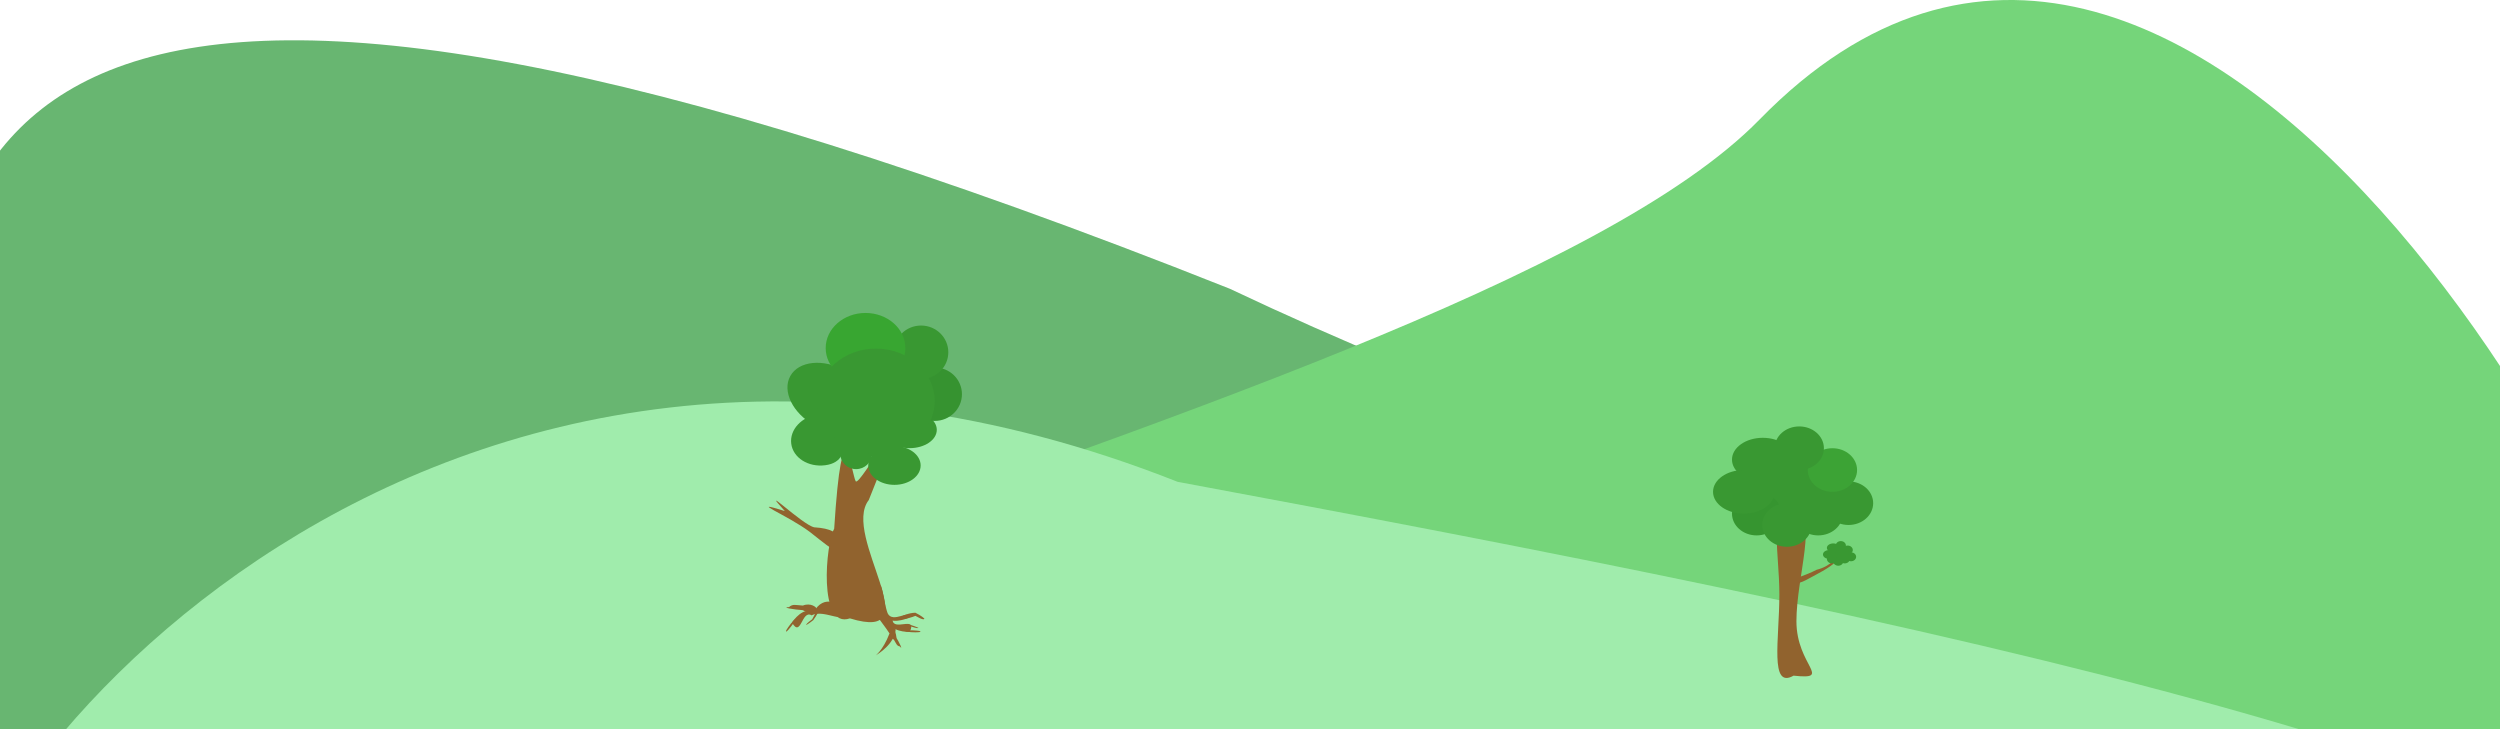
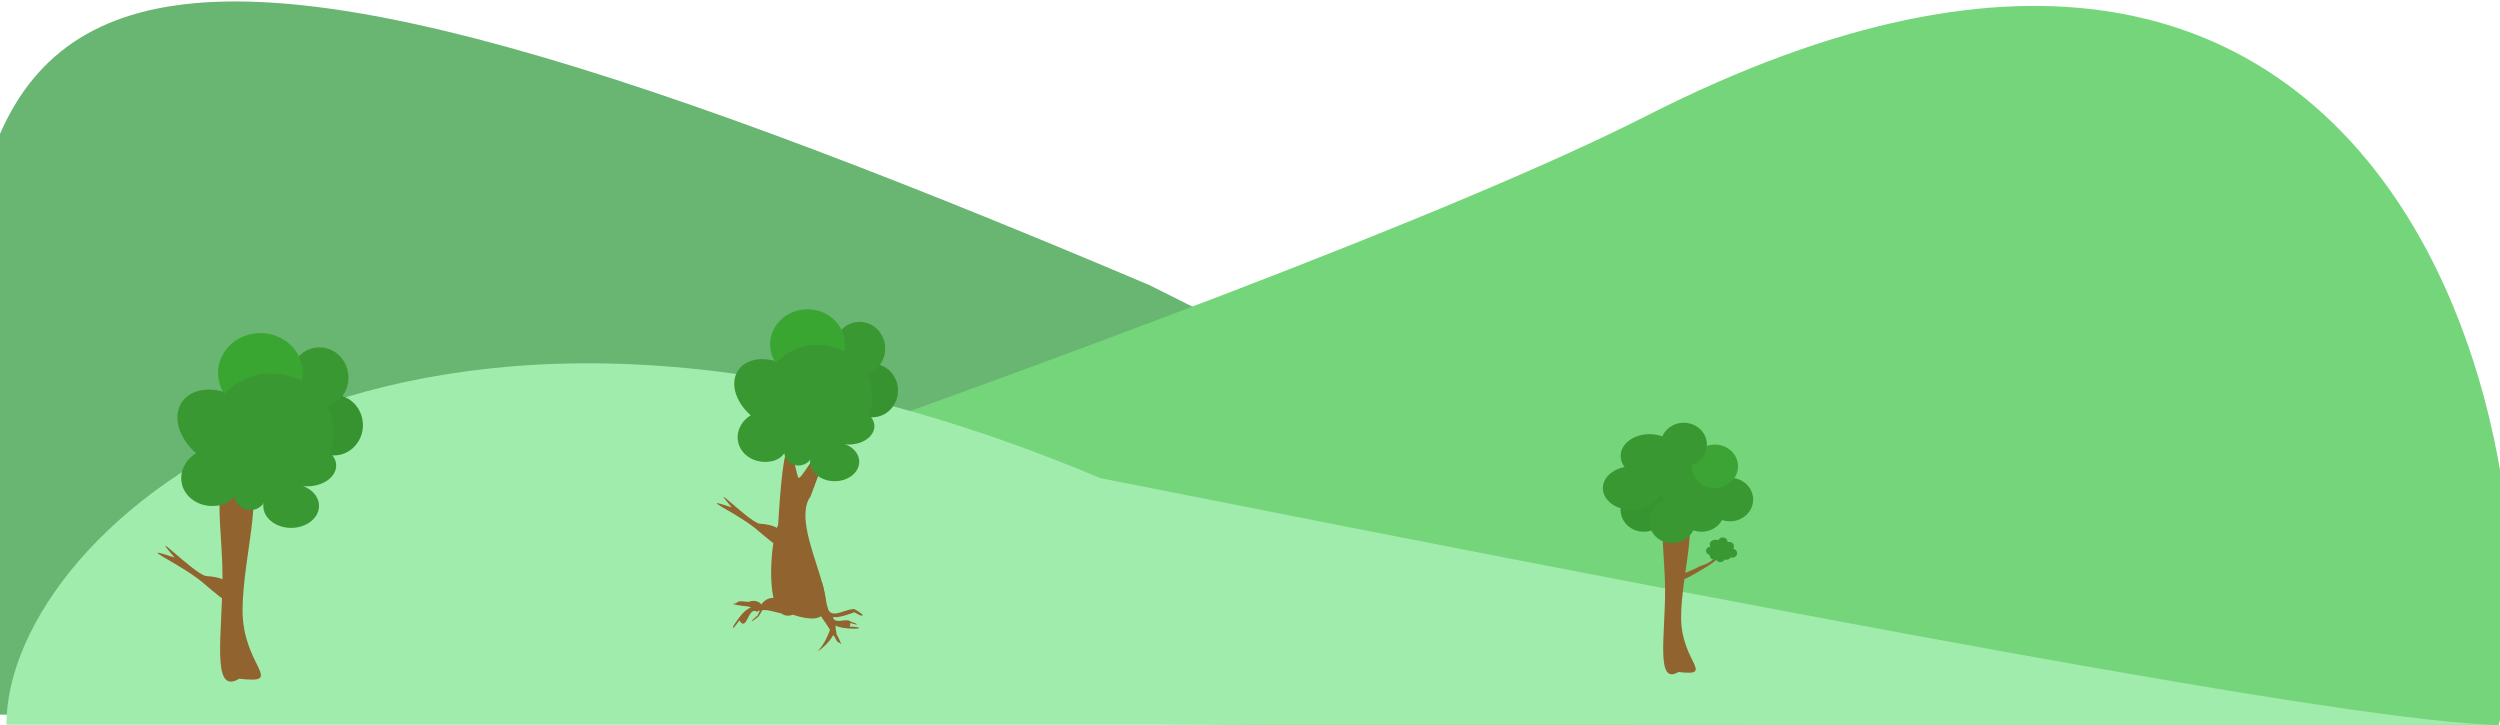
- <svg xmlns="http://www.w3.org/2000/svg" width="1366" height="398" viewBox="0 0 1366 398" fill="none">
-   <path d="M1378.25 453.283C1378.25 750.27 880.034 621.283 552.253 621.283C224.472 621.283 -58.538 863.27 -41.247 258.783C-41.247 58.58 14.461 -103.73 671.961 157.77C1168.46 392.77 1378.25 253.08 1378.25 453.283Z" fill="#68B671" />
-   <path d="M1464.46 432.27C1464.46 548.802 1277.02 643.27 1099.46 643.27C921.901 643.27 -30.039 687.802 -30.039 571.27C-30.039 385.27 792.461 238.27 961.461 65.27C1195.9 -174.722 1464.46 315.738 1464.46 432.27Z" fill="#75D57A" />
-   <path d="M1492.46 536.27C1492.46 645.07 1011.19 719.77 702.461 719.77C393.734 719.77 -33.539 645.07 -33.539 536.27C-33.539 427.47 235.961 102.27 643.461 263.27C1030.46 335.27 1492.46 427.47 1492.46 536.27Z" fill="#A0ECAC" />
-   <path d="M456.22 299.687C455.147 301.057 449.909 296.447 442.562 290.696C429.964 281.246 407.628 272.655 428.818 279.241C413.928 262.919 438.268 286.686 444.854 288.118C463.755 289.264 457.292 298.317 456.22 299.687Z" fill="#91632E" />
-   <path d="M474.694 273.228C459.517 292.7 509.342 351.689 464.385 337.882C446.917 343.957 451.213 296.709 455.795 288.916C460.376 217.389 465.337 258.91 467.535 262.919C469.732 266.928 503.272 202.847 474.694 273.228Z" fill="#91632E" />
-   <path d="M432.335 242.457C431.342 234.772 438.038 227.572 447.292 226.376C456.546 225.18 460.025 231.065 461.018 238.75C462.012 246.435 460.143 253.011 450.889 254.207C441.635 255.403 433.329 250.142 432.335 242.457Z" fill="#399832" />
-   <path d="M431.816 205.473C436.407 197.188 449.756 195.806 461.632 202.386C473.509 208.967 473.219 217.584 468.629 225.869C464.039 234.154 456.886 238.969 445.009 232.389C433.133 225.808 427.226 213.758 431.816 205.473Z" fill="#399832" />
-   <ellipse cx="467.763" cy="248.029" rx="8.591" ry="8.304" fill="#399832" />
-   <ellipse cx="482.081" cy="243.447" rx="8.591" ry="8.304" fill="#399832" />
-   <ellipse cx="496.971" cy="234.857" rx="14.89" ry="10.022" fill="#399832" />
-   <ellipse cx="510.716" cy="215.385" rx="14.89" ry="14.604" fill="#369330" />
-   <ellipse cx="503.271" cy="192.477" rx="14.89" ry="14.604" fill="#399832" />
-   <ellipse cx="472.918" cy="190.186" rx="21.763" ry="19.186" fill="#38A631" />
-   <ellipse cx="488.724" cy="254.329" rx="14.318" ry="10.595" fill="#399832" />
-   <ellipse cx="478.644" cy="219.107" rx="32.072" ry="28.635" fill="#399832" />
-   <path d="M497.103 345.273C495.998 345.34 486.097 345.308 485.702 338.836C473.822 340.229 474.144 328.869 475.249 328.801C481.275 317.346 480.411 335.303 487.703 338.714C488.098 345.186 501.315 336.163 497.103 345.273Z" fill="#91632E" />
-   <path d="M501.787 343.042C501.774 343.324 500.991 343.389 497.401 342.202C493.471 342.79 488.779 342.959 490.112 342.252C490.125 341.97 494.281 341.292 497.437 341.436C500.518 342.345 501.787 343.042 501.787 343.042Z" fill="#91632E" />
-   <path d="M491.256 343.001C491.305 342.723 492.091 342.757 495.501 344.388C499.474 344.301 504.151 344.725 502.739 345.258C502.69 345.536 498.482 345.684 495.37 345.143C492.428 343.853 491.256 343.001 491.256 343.001Z" fill="#91632E" />
-   <path d="M479.709 332.481C482.314 331.69 484.983 337.024 489.404 343.958C488.725 351.976 479.636 357.394 478.702 357.989C477.769 358.584 482.425 355.698 486.023 346.113C481.603 339.179 476.301 334.654 479.709 332.481Z" fill="#91632E" />
-   <path d="M491.74 353.247C489.894 352.835 489.858 351.852 488.436 349.57C485.861 347.966 486.187 345.236 486.59 344.985C486.992 344.734 489.011 341.667 489.894 348.661C491.316 350.943 493.592 355.698 491.74 353.247Z" fill="#91632E" />
-   <path d="M496.17 337.658C495.17 338.133 485.974 341.797 483.192 335.94C472.689 341.666 478.965 324.95 479.965 324.475C481.28 311.599 482.711 329.067 485.002 335.08C487.784 340.937 497.602 332.503 496.17 337.658Z" fill="#91632E" />
-   <path d="M505.047 337.944C505.047 338.576 504.188 338.803 500.179 336.512C495.884 338.23 490.729 339.089 492.161 337.371C492.161 336.739 496.7 334.794 500.179 334.794C503.615 336.512 505.047 337.944 505.047 337.944Z" fill="#91632E" />
-   <path d="M432.731 340.173C433.31 339.23 439.022 331.144 444.548 334.537C450.23 324.011 459.345 330.799 458.765 331.742C464.683 343.254 450.478 332.234 443.499 336.245C437.973 332.852 437.77 348.853 432.731 340.173Z" fill="#91632E" />
-   <path d="M440.57 341.474C440.346 341.301 440.743 340.622 443.776 338.366C445.553 334.811 448.109 330.872 447.921 332.37C448.145 332.542 446.313 336.334 444.383 338.834C441.87 340.835 440.57 341.474 440.57 341.474Z" fill="#91632E" />
-   <path d="M437.948 336.692C438.148 336.891 437.669 337.515 434.375 339.37C432.165 342.673 429.132 346.257 429.507 344.796C429.307 344.596 431.602 341.066 433.833 338.829C436.578 337.161 437.948 336.692 437.948 336.692Z" fill="#91632E" />
-   <path d="M431.115 331.718C433.269 329.865 434.546 330.65 438.694 330.875C443.001 329.157 446.174 331.844 446.136 332.535C446.099 333.226 448.203 338.212 438.558 333.377C434.41 333.152 426.373 331.862 431.115 331.718Z" fill="#91632E" />
-   <path d="M981.565 339.406C981.565 363.856 1001.76 371.509 980.012 369.179C966.808 376.687 972.245 349.358 972.245 324.908C972.245 300.458 966.032 280.637 980.012 280.637C993.992 280.637 981.565 314.956 981.565 339.406Z" fill="#91632E" />
-   <ellipse cx="981.048" cy="268.986" rx="20.194" ry="17.864" fill="#399832" />
-   <ellipse cx="959.818" cy="280.637" rx="13.463" ry="11.909" fill="#369530" />
-   <ellipse cx="976.387" cy="286.85" rx="13.463" ry="11.909" fill="#399832" />
-   <ellipse cx="993.475" cy="280.637" rx="13.463" ry="11.909" fill="#399832" />
-   <ellipse cx="1010.04" cy="274.941" rx="13.463" ry="11.909" fill="#399832" />
-   <ellipse cx="1001.24" cy="256.818" rx="13.463" ry="11.909" fill="#3CA335" />
-   <ellipse cx="983.119" cy="244.909" rx="13.463" ry="11.909" fill="#399832" />
-   <ellipse cx="963.184" cy="251.123" rx="16.828" ry="11.909" fill="#399832" />
-   <ellipse cx="952.828" cy="268.728" rx="16.828" ry="11.909" fill="#399832" />
-   <path d="M1004.21 304.815C1004.87 306.082 1000.07 309.897 993.475 313.336C986.882 316.774 981.991 320.431 980.341 317.266C979.68 315.998 986.014 314.76 992.606 311.322C1001.12 309.238 1003.55 303.547 1004.21 304.815Z" fill="#91632E" />
-   <ellipse cx="1005.39" cy="303.019" rx="4.182" ry="3.657" fill="#399832" />
-   <ellipse cx="1001" cy="305.405" rx="2.788" ry="2.438" fill="#399832" />
-   <ellipse cx="1004.43" cy="306.677" rx="2.788" ry="2.438" fill="#399832" />
-   <ellipse cx="1007.97" cy="305.405" rx="2.788" ry="2.438" fill="#399832" />
-   <ellipse cx="1011.4" cy="304.239" rx="2.788" ry="2.438" fill="#399832" />
-   <ellipse cx="1009.58" cy="300.528" rx="2.788" ry="2.438" fill="#399832" />
-   <ellipse cx="1005.82" cy="298.09" rx="2.788" ry="2.438" fill="#399832" />
-   <ellipse cx="1001.69" cy="299.362" rx="3.485" ry="2.438" fill="#399832" />
-   <ellipse cx="999.549" cy="302.966" rx="3.485" ry="2.438" fill="#399832" />
+ <svg xmlns="http://www.w3.org/2000/svg" width="1366" height="396" viewBox="0 0 1366 396" fill="none">
+   <path d="M1329 390.5C1329 390.5 840.103 390.5 532.5 390.5C224.897 390.5 532.5 390.5 -1.5 390.5C-62.5 -41.999 10.985 -105.73 628.01 155.77C1093.95 390.77 1312 390.5 1329 390.5Z" fill="#68B671" />
+   <path d="M1364.5 399.5C1173 399.5 1181.13 399.5 1014.5 399.5C847.871 399.5 840.501 394 5 394C5 394 690.497 169.669 899.689 63.27C1319 -150 1401.5 263 1364.5 399.5Z" fill="#75D57A" />
+   <path d="M1366 396C1213.5 396.5 938.722 396 649 396C359.278 396 357 396 3.5 396C3.5 287.2 218.85 100.27 601.264 261.27C964.44 333.27 1294 396.157 1366 396Z" fill="#A0ECAC" />
+   <path d="M425.549 297.687C424.542 299.057 419.627 294.447 412.732 288.696C400.909 279.246 379.948 270.655 399.833 277.241C385.86 260.919 408.702 284.686 414.882 286.118C432.62 287.264 426.555 296.317 425.549 297.687Z" fill="#91632E" />
+   <path d="M442.885 271.228C428.643 290.7 475.401 349.689 433.211 335.882C416.819 341.957 420.85 294.709 425.15 286.916C429.449 215.389 434.105 256.91 436.167 260.919C438.229 264.928 469.704 200.847 442.885 271.228Z" fill="#91632E" />
+   <path d="M403.135 240.457C402.202 232.772 408.487 225.572 417.171 224.376C425.855 223.18 429.12 229.065 430.052 236.75C430.984 244.435 429.231 251.011 420.546 252.207C411.862 253.403 404.067 248.142 403.135 240.457Z" fill="#399832" />
+   <path d="M402.648 203.473C406.955 195.188 419.482 193.806 430.628 200.386C441.773 206.967 441.501 215.584 437.194 223.869C432.886 232.154 426.174 236.969 415.028 230.389C403.883 223.808 398.34 211.758 402.648 203.473Z" fill="#399832" />
+   <ellipse cx="436.381" cy="246.029" rx="8.062" ry="8.304" fill="#399832" />
+   <ellipse cx="449.818" cy="241.447" rx="8.062" ry="8.304" fill="#399832" />
+   <ellipse cx="463.791" cy="232.857" rx="13.974" ry="10.022" fill="#399832" />
+   <ellipse cx="476.69" cy="213.385" rx="13.974" ry="14.604" fill="#369330" />
+   <ellipse cx="469.703" cy="190.477" rx="13.974" ry="14.604" fill="#399832" />
+   <ellipse cx="441.219" cy="188.186" rx="20.423" ry="19.186" fill="#38A631" />
+   <ellipse cx="456.052" cy="252.329" rx="13.436" ry="10.595" fill="#399832" />
+   <ellipse cx="446.593" cy="217.107" rx="30.097" ry="28.635" fill="#399832" />
+   <path d="M463.915 343.273C462.878 343.34 453.587 343.308 453.216 336.836C442.067 338.229 442.37 326.869 443.407 326.801C449.061 315.346 448.251 333.303 455.094 336.714C455.465 343.186 467.867 334.163 463.915 343.273Z" fill="#91632E" />
+   <path d="M468.311 341.042C468.299 341.324 467.563 341.389 464.195 340.202C460.507 340.79 456.103 340.959 457.355 340.252C457.367 339.97 461.267 339.292 464.228 339.436C467.12 340.345 468.311 341.042 468.311 341.042Z" fill="#91632E" />
+   <path d="M458.429 341.001C458.474 340.723 459.211 340.757 462.412 342.388C466.141 342.301 470.529 342.725 469.204 343.258C469.158 343.536 465.209 343.684 462.289 343.143C459.528 341.853 458.429 341.001 458.429 341.001Z" fill="#91632E" />
+   <path d="M447.592 330.481C450.037 329.69 452.541 335.024 456.69 341.958C456.053 349.976 447.523 355.394 446.647 355.989C445.771 356.584 450.141 353.698 453.517 344.113C449.369 337.179 444.393 332.654 447.592 330.481Z" fill="#91632E" />
+   <path d="M458.882 351.247C457.149 350.835 457.116 349.852 455.781 347.57C453.365 345.966 453.671 343.236 454.049 342.985C454.427 342.734 456.321 339.667 457.149 346.661C458.484 348.943 460.62 353.698 458.882 351.247Z" fill="#91632E" />
+   <path d="M463.04 335.658C462.102 336.133 453.471 339.797 450.86 333.94C441.005 339.666 446.894 322.95 447.832 322.475C449.067 309.599 450.41 327.067 452.56 333.08C455.17 338.937 464.384 330.503 463.04 335.658Z" fill="#91632E" />
+   <path d="M471.37 335.944C471.37 336.576 470.564 336.803 466.802 334.512C462.771 336.23 457.934 337.089 459.278 335.371C459.278 334.739 463.537 332.794 466.802 332.794C470.027 334.512 471.37 335.944 471.37 335.944Z" fill="#91632E" />
+   <path d="M403.506 338.173C404.049 337.23 409.41 329.144 414.595 332.537C419.928 322.011 428.481 328.799 427.937 329.742C433.49 341.254 420.16 330.234 413.61 334.245C408.425 330.852 408.234 346.853 403.506 338.173Z" fill="#91632E" />
+   <path d="M410.862 339.474C410.652 339.301 411.025 338.622 413.871 336.366C415.538 332.811 417.937 328.872 417.761 330.37C417.971 330.542 416.252 334.334 414.44 336.834C412.082 338.835 410.862 339.474 410.862 339.474Z" fill="#91632E" />
+   <path d="M408.402 334.692C408.59 334.891 408.14 335.515 405.049 337.37C402.974 340.673 400.128 344.257 400.48 342.796C400.293 342.596 402.447 339.066 404.54 336.829C407.116 335.161 408.402 334.692 408.402 334.692Z" fill="#91632E" />
+   <path d="M401.99 329.718C404.011 327.865 405.209 328.65 409.102 328.875C413.144 327.157 416.121 329.844 416.086 330.535C416.051 331.226 418.025 336.212 408.974 331.377C405.081 331.152 397.539 329.862 401.99 329.718Z" fill="#91632E" />
+   <path d="M124.518 327.829C123.377 329.381 117.807 324.158 109.993 317.64C96.596 306.931 72.843 297.196 95.377 304.66C79.543 286.163 105.427 313.097 112.431 314.719C132.531 316.018 125.658 326.277 124.518 327.829Z" fill="#91632E" />
+   <path d="M132.531 333.54C132.531 364.186 156.284 373.778 130.704 370.858C115.173 380.268 121.568 346.014 121.568 315.369C121.568 284.723 114.26 259.879 130.704 259.879C147.148 259.879 132.531 302.895 132.531 333.54Z" fill="#91632E" />
+   <path d="M99.119 262.976C98.062 254.267 105.184 246.108 115.025 244.752C124.865 243.397 128.565 250.066 129.622 258.775C130.678 267.484 128.691 274.936 118.85 276.291C109.009 277.646 100.175 271.685 99.119 262.976Z" fill="#399832" />
+   <path d="M98.567 221.065C103.448 211.677 117.644 210.111 130.274 217.568C142.904 225.024 142.596 234.79 137.715 244.178C132.833 253.567 125.227 259.023 112.597 251.566C99.967 244.11 93.685 230.454 98.567 221.065Z" fill="#399832" />
+   <ellipse cx="136.794" cy="269.29" rx="9.136" ry="9.41" fill="#399832" />
+   <ellipse cx="152.02" cy="264.098" rx="9.136" ry="9.41" fill="#399832" />
+   <ellipse cx="167.855" cy="254.363" rx="15.835" ry="11.357" fill="#399832" />
+   <ellipse cx="182.472" cy="232.297" rx="15.835" ry="16.549" fill="#369330" />
+   <ellipse cx="174.555" cy="206.337" rx="15.835" ry="16.549" fill="#399832" />
+   <ellipse cx="142.276" cy="203.741" rx="23.144" ry="21.741" fill="#38A631" />
+   <ellipse cx="159.085" cy="276.429" rx="15.226" ry="12.006" fill="#399832" />
+   <ellipse cx="148.366" cy="236.516" rx="34.106" ry="32.45" fill="#399832" />
+   <path d="M918.555 337.406C918.555 361.856 937.505 369.509 917.097 367.179C904.706 374.687 909.808 347.358 909.808 322.908C909.808 298.458 903.977 278.637 917.097 278.637C930.217 278.637 918.555 312.956 918.555 337.406Z" fill="#91632E" />
+   <ellipse cx="918.069" cy="266.986" rx="18.951" ry="17.864" fill="#399832" />
+   <ellipse cx="898.147" cy="278.637" rx="12.634" ry="11.909" fill="#369530" />
+   <ellipse cx="913.696" cy="284.85" rx="12.634" ry="11.909" fill="#399832" />
+   <ellipse cx="929.731" cy="278.637" rx="12.634" ry="11.909" fill="#399832" />
+   <ellipse cx="945.281" cy="272.941" rx="12.634" ry="11.909" fill="#399832" />
+   <ellipse cx="937.02" cy="254.818" rx="12.634" ry="11.909" fill="#3CA335" />
+   <ellipse cx="920.013" cy="242.909" rx="12.634" ry="11.909" fill="#399832" />
+   <ellipse cx="901.305" cy="249.123" rx="15.792" ry="11.909" fill="#399832" />
+   <ellipse cx="891.587" cy="266.728" rx="15.792" ry="11.909" fill="#399832" />
+   <path d="M939.809 302.815C940.43 304.082 935.918 307.897 929.731 311.336C923.545 314.774 918.955 318.431 917.406 315.266C916.785 313.998 922.729 312.76 928.916 309.322C936.908 307.238 939.189 301.547 939.809 302.815Z" fill="#91632E" />
+   <ellipse cx="940.916" cy="301.019" rx="3.925" ry="3.657" fill="#399832" />
+   <ellipse cx="936.79" cy="303.405" rx="2.616" ry="2.438" fill="#399832" />
+   <ellipse cx="940.01" cy="304.677" rx="2.616" ry="2.438" fill="#399832" />
+   <ellipse cx="943.331" cy="303.405" rx="2.616" ry="2.438" fill="#399832" />
+   <ellipse cx="946.551" cy="302.239" rx="2.616" ry="2.438" fill="#399832" />
+   <ellipse cx="944.841" cy="298.528" rx="2.616" ry="2.438" fill="#399832" />
+   <ellipse cx="941.319" cy="296.09" rx="2.616" ry="2.438" fill="#399832" />
+   <ellipse cx="937.444" cy="297.362" rx="3.271" ry="2.438" fill="#399832" />
+   <ellipse cx="935.431" cy="300.966" rx="3.271" ry="2.438" fill="#399832" />
</svg>
